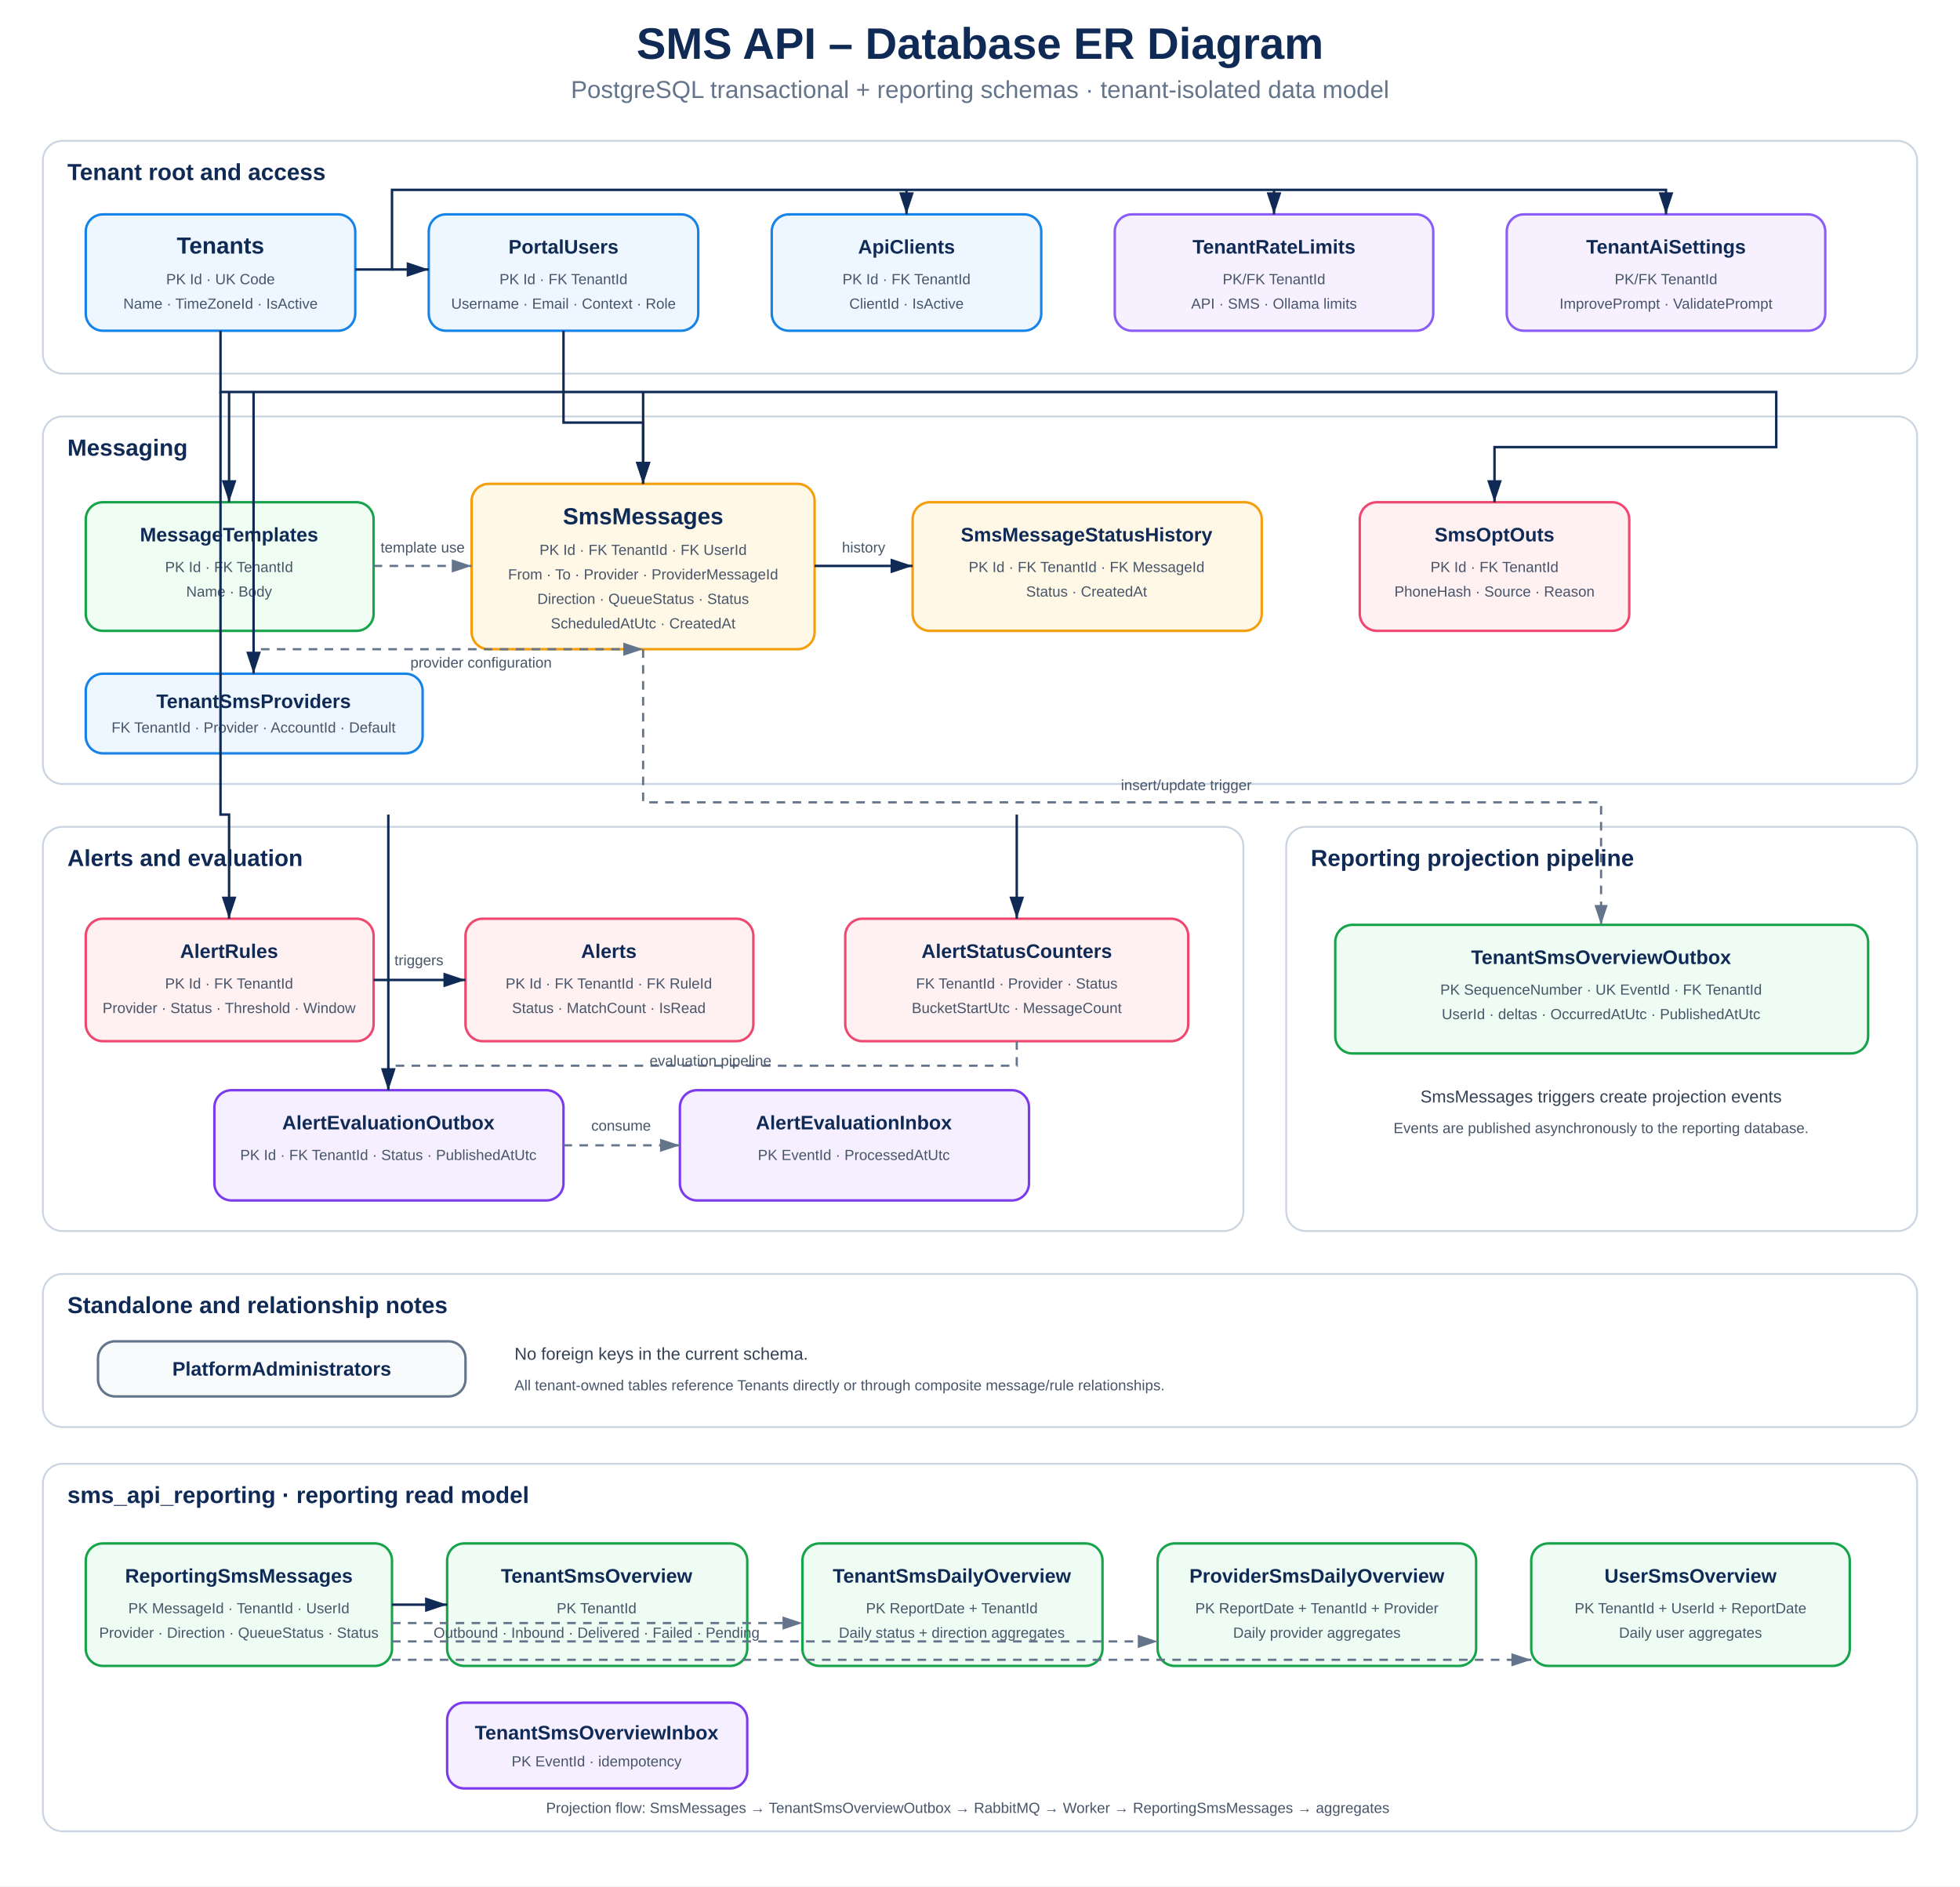
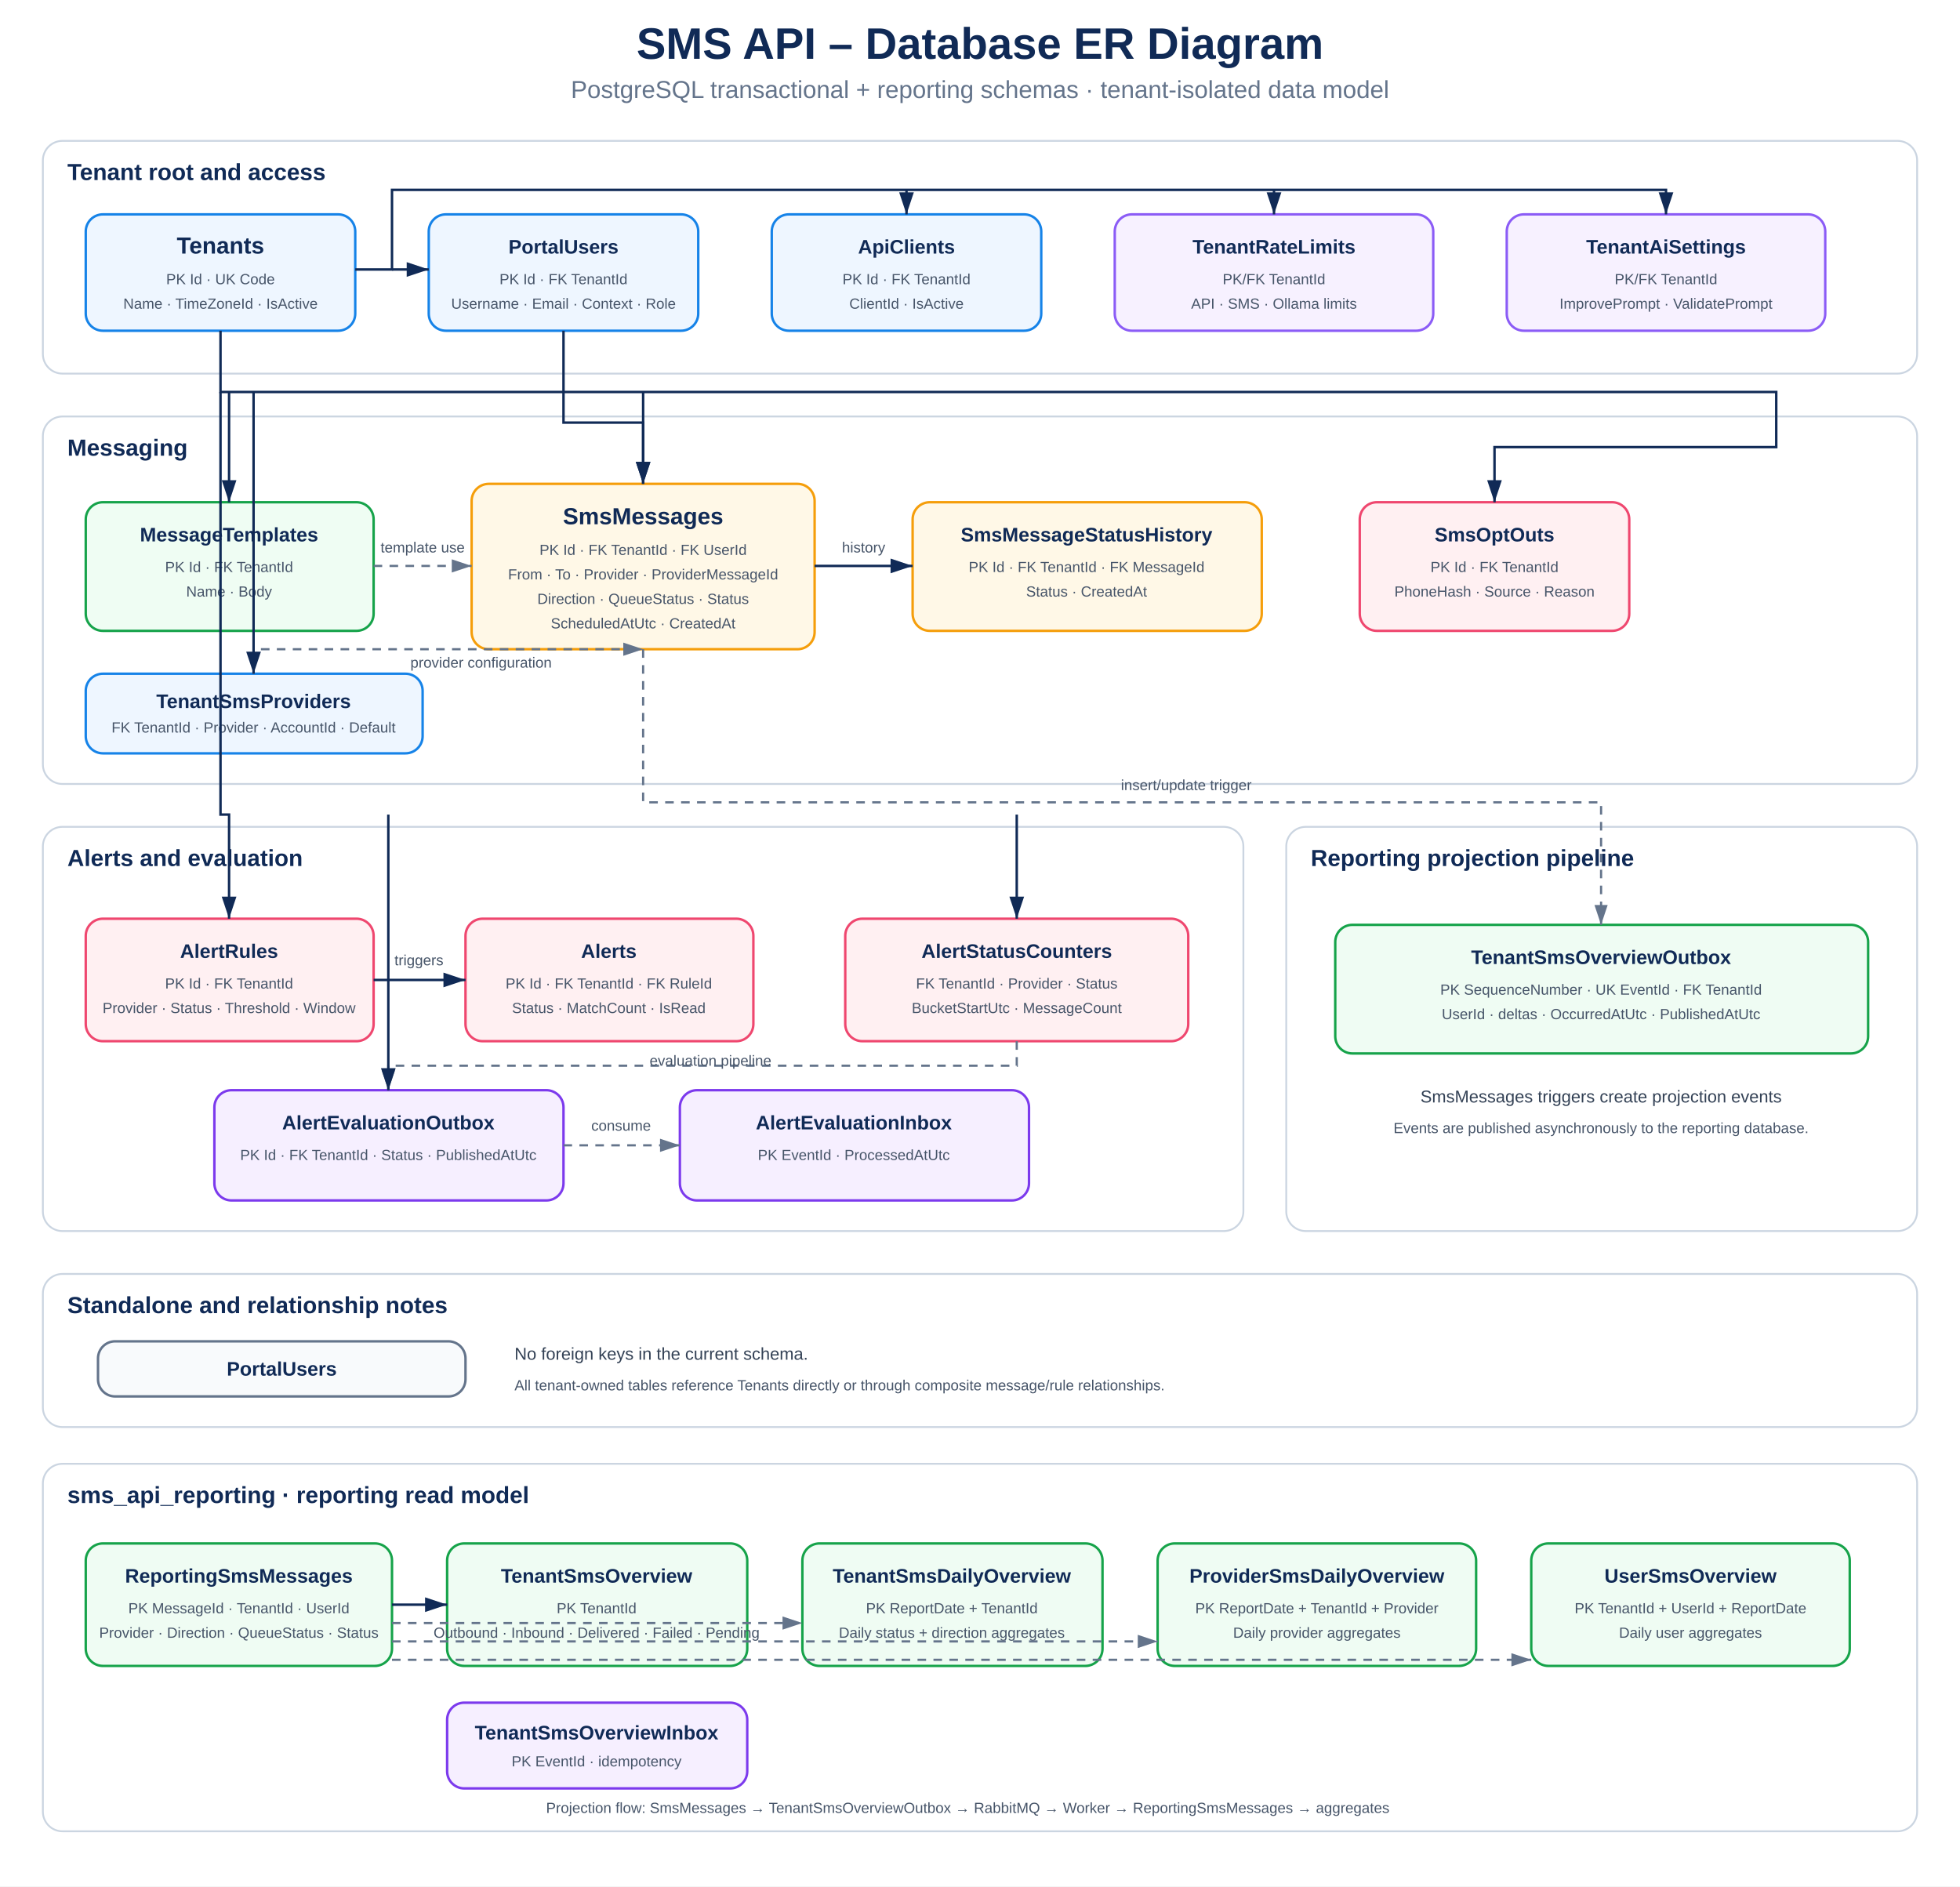
<svg xmlns="http://www.w3.org/2000/svg" width="1600" height="1540" viewBox="0 0 1600 1540">
  <defs>
    <style>
.title{font:700 36px Arial,sans-serif;fill:#102a56}.sub{font:20px Arial,sans-serif;fill:#64748b}.h{font:700 19px Arial,sans-serif;fill:#102a56}.t{font:700 16px Arial,sans-serif;fill:#102a56}.s{font:14px Arial,sans-serif;fill:#334155}.mini{font:12px Arial,sans-serif;fill:#475569}.box{rx:14;ry:14;stroke-width:2}.group{rx:16;ry:16;fill:#fff;stroke:#cbd5e1;stroke-width:1.5}.line{stroke:#102a56;stroke-width:2;fill:none;marker-end:url(#a)}.dash{stroke:#64748b;stroke-width:1.8;fill:none;stroke-dasharray:7 6;marker-end:url(#g)}
</style>
    <marker id="a" markerWidth="10" markerHeight="10" refX="9" refY="3" orient="auto">
      <path d="M0 0L0 6L9 3z" fill="#102a56" />
    </marker>
    <marker id="g" markerWidth="10" markerHeight="10" refX="9" refY="3" orient="auto">
      <path d="M0 0L0 6L9 3z" fill="#64748b" />
    </marker>
  </defs>
  <rect width="1600" height="1540" fill="#fff" />
  <text x="800" y="48" text-anchor="middle" class="title">SMS API – Database ER Diagram</text>
  <text x="800" y="80" text-anchor="middle" class="sub">PostgreSQL transactional + reporting schemas · tenant-isolated data model</text>
  <rect x="35" y="115" width="1530" height="190" class="group" />
  <text x="55" y="147" class="h">Tenant root and access</text>
  <rect x="70" y="175" width="220" height="95" fill="#eef6ff" stroke="#1683e8" class="box" />
  <text x="180" y="207" text-anchor="middle" class="h">Tenants</text>
  <text x="180" y="232" text-anchor="middle" class="mini">PK Id · UK Code</text>
  <text x="180" y="252" text-anchor="middle" class="mini">Name · TimeZoneId · IsActive</text>
  <rect x="350" y="175" width="220" height="95" fill="#eef6ff" stroke="#1683e8" class="box" />
  <text x="460" y="207" text-anchor="middle" class="t">PortalUsers</text>
  <text x="460" y="232" text-anchor="middle" class="mini">PK Id · FK TenantId</text>
  <text x="460" y="252" text-anchor="middle" class="mini">Username · Email · Context · Role</text>
  <rect x="630" y="175" width="220" height="95" fill="#eef6ff" stroke="#1683e8" class="box" />
  <text x="740" y="207" text-anchor="middle" class="t">ApiClients</text>
  <text x="740" y="232" text-anchor="middle" class="mini">PK Id · FK TenantId</text>
  <text x="740" y="252" text-anchor="middle" class="mini">ClientId · IsActive</text>
  <rect x="910" y="175" width="260" height="95" fill="#f7f1ff" stroke="#8b5cf6" class="box" />
  <text x="1040" y="207" text-anchor="middle" class="t">TenantRateLimits</text>
  <text x="1040" y="232" text-anchor="middle" class="mini">PK/FK TenantId</text>
  <text x="1040" y="252" text-anchor="middle" class="mini">API · SMS · Ollama limits</text>
  <rect x="1230" y="175" width="260" height="95" fill="#f7f1ff" stroke="#8b5cf6" class="box" />
  <text x="1360" y="207" text-anchor="middle" class="t">TenantAiSettings</text>
  <text x="1360" y="232" text-anchor="middle" class="mini">PK/FK TenantId</text>
  <text x="1360" y="252" text-anchor="middle" class="mini">ImprovePrompt · ValidatePrompt</text>
  <path d="M290 220H320V155H1360V175" class="line" />
  <path d="M320 220H350" class="line" />
  <path d="M740 155V175" class="line" />
  <path d="M1040 155V175" class="line" />
  <rect x="35" y="340" width="1530" height="300" class="group" />
  <text x="55" y="372" class="h">Messaging</text>
  <rect x="70" y="410" width="235" height="105" fill="#effdf3" stroke="#16a34a" class="box" />
  <text x="187" y="442" text-anchor="middle" class="t">MessageTemplates</text>
  <text x="187" y="467" text-anchor="middle" class="mini">PK Id · FK TenantId</text>
  <text x="187" y="487" text-anchor="middle" class="mini">Name · Body</text>
  <rect x="385" y="395" width="280" height="135" fill="#fff8e7" stroke="#f59e0b" class="box" />
  <text x="525" y="428" text-anchor="middle" class="h">SmsMessages</text>
  <text x="525" y="453" text-anchor="middle" class="mini">PK Id · FK TenantId · FK UserId</text>
  <text x="525" y="473" text-anchor="middle" class="mini">From · To · Provider · ProviderMessageId</text>
  <text x="525" y="493" text-anchor="middle" class="mini">Direction · QueueStatus · Status</text>
  <text x="525" y="513" text-anchor="middle" class="mini">ScheduledAtUtc · CreatedAt</text>
  <rect x="745" y="410" width="285" height="105" fill="#fff8e7" stroke="#f59e0b" class="box" />
  <text x="887" y="442" text-anchor="middle" class="t">SmsMessageStatusHistory</text>
  <text x="887" y="467" text-anchor="middle" class="mini">PK Id · FK TenantId · FK MessageId</text>
  <text x="887" y="487" text-anchor="middle" class="mini">Status · CreatedAt</text>
  <rect x="1110" y="410" width="220" height="105" fill="#fff0f2" stroke="#ef476f" class="box" />
  <text x="1220" y="442" text-anchor="middle" class="t">SmsOptOuts</text>
  <text x="1220" y="467" text-anchor="middle" class="mini">PK Id · FK TenantId</text>
  <text x="1220" y="487" text-anchor="middle" class="mini">PhoneHash · Source · Reason</text>
  <rect x="70" y="550" width="275" height="65" fill="#eef6ff" stroke="#1683e8" class="box" />
  <text x="207" y="578" text-anchor="middle" class="t">TenantSmsProviders</text>
  <text x="207" y="598" text-anchor="middle" class="mini">FK TenantId · Provider · AccountId · Default</text>
  <path d="M305 462H385" class="dash" />
  <text x="345" y="451" text-anchor="middle" class="mini">template use</text>
  <path d="M665 462H745" class="line" />
  <text x="705" y="451" text-anchor="middle" class="mini">history</text>
  <path d="M207 550V530H525" class="dash" />
  <text x="335" y="545" class="mini">provider configuration</text>
  <rect x="35" y="675" width="980" height="330" class="group" />
  <text x="55" y="707" class="h">Alerts and evaluation</text>
  <rect x="70" y="750" width="235" height="100" fill="#fff0f2" stroke="#ef476f" class="box" />
  <text x="187" y="782" text-anchor="middle" class="t">AlertRules</text>
  <text x="187" y="807" text-anchor="middle" class="mini">PK Id · FK TenantId</text>
  <text x="187" y="827" text-anchor="middle" class="mini">Provider · Status · Threshold · Window</text>
  <rect x="380" y="750" width="235" height="100" fill="#fff0f2" stroke="#ef476f" class="box" />
  <text x="497" y="782" text-anchor="middle" class="t">Alerts</text>
  <text x="497" y="807" text-anchor="middle" class="mini">PK Id · FK TenantId · FK RuleId</text>
  <text x="497" y="827" text-anchor="middle" class="mini">Status · MatchCount · IsRead</text>
  <rect x="690" y="750" width="280" height="100" fill="#fff0f2" stroke="#ef476f" class="box" />
  <text x="830" y="782" text-anchor="middle" class="t">AlertStatusCounters</text>
  <text x="830" y="807" text-anchor="middle" class="mini">FK TenantId · Provider · Status</text>
  <text x="830" y="827" text-anchor="middle" class="mini">BucketStartUtc · MessageCount</text>
  <rect x="175" y="890" width="285" height="90" fill="#f6efff" stroke="#7c3aed" class="box" />
  <text x="317" y="922" text-anchor="middle" class="t">AlertEvaluationOutbox</text>
  <text x="317" y="947" text-anchor="middle" class="mini">PK Id · FK TenantId · Status · PublishedAtUtc</text>
  <rect x="555" y="890" width="285" height="90" fill="#f6efff" stroke="#7c3aed" class="box" />
  <text x="697" y="922" text-anchor="middle" class="t">AlertEvaluationInbox</text>
  <text x="697" y="947" text-anchor="middle" class="mini">PK EventId · ProcessedAtUtc</text>
  <path d="M305 800H380" class="line" />
  <text x="342" y="788" text-anchor="middle" class="mini">triggers</text>
  <path d="M830 850V870H317V890" class="dash" />
  <text x="580" y="870" text-anchor="middle" class="mini">evaluation pipeline</text>
  <path d="M460 935H555" class="dash" />
  <text x="507" y="923" text-anchor="middle" class="mini">consume</text>
  <rect x="1050" y="675" width="515" height="330" class="group" />
  <text x="1070" y="707" class="h">Reporting projection pipeline</text>
  <rect x="1090" y="755" width="435" height="105" fill="#effcf3" stroke="#16a34a" class="box" />
  <text x="1307" y="787" text-anchor="middle" class="t">TenantSmsOverviewOutbox</text>
  <text x="1307" y="812" text-anchor="middle" class="mini">PK SequenceNumber · UK EventId · FK TenantId</text>
  <text x="1307" y="832" text-anchor="middle" class="mini">UserId · deltas · OccurredAtUtc · PublishedAtUtc</text>
  <text x="1307" y="900" text-anchor="middle" class="s">SmsMessages triggers create projection events</text>
  <text x="1307" y="925" text-anchor="middle" class="mini">Events are published asynchronously to the reporting database.</text>
  <rect x="35" y="1040" width="1530" height="125" class="group" />
  <text x="55" y="1072" class="h">Standalone and relationship notes</text>
  <rect x="80" y="1095" width="300" height="45" fill="#f8fafc" stroke="#64748b" class="box" />
-   <text x="230" y="1123" text-anchor="middle" class="t">PlatformAdministrators</text>
+   <text x="230" y="1123" text-anchor="middle" class="t">PortalUsers</text>
  <text x="420" y="1110" class="s">No foreign keys in the current schema.</text>
  <text x="420" y="1135" class="mini">All tenant-owned tables reference Tenants directly or through composite message/rule relationships.</text>
  <path d="M180 270V320H1450V365H1220V410" class="line" />
  <path d="M187 320V410" class="line" />
  <path d="M525 320V395" class="line" />
  <path d="M207 320V550" class="line" />
  <path d="M460 270V345H525V395" class="line" />
  <path d="M180 320V665H187V750" class="line" />
  <path d="M830 665V750" class="line" />
  <path d="M317 665V890" class="line" />
  <path d="M525 530V655H1307V755" class="dash" />
  <text x="915" y="645" class="mini">insert/update trigger</text>
  <rect x="35" y="1195" width="1530" height="300" class="group" />
  <text x="55" y="1227" class="h">sms_api_reporting · reporting read model</text>
  <rect x="70" y="1260" width="250" height="100" fill="#effcf3" stroke="#16a34a" class="box" />
  <text x="195" y="1292" text-anchor="middle" class="t">ReportingSmsMessages</text>
  <text x="195" y="1317" text-anchor="middle" class="mini">PK MessageId · TenantId · UserId</text>
  <text x="195" y="1337" text-anchor="middle" class="mini">Provider · Direction · QueueStatus · Status</text>
  <rect x="365" y="1260" width="245" height="100" fill="#effcf3" stroke="#16a34a" class="box" />
  <text x="487" y="1292" text-anchor="middle" class="t">TenantSmsOverview</text>
  <text x="487" y="1317" text-anchor="middle" class="mini">PK TenantId</text>
  <text x="487" y="1337" text-anchor="middle" class="mini">Outbound · Inbound · Delivered · Failed · Pending</text>
  <rect x="655" y="1260" width="245" height="100" fill="#effcf3" stroke="#16a34a" class="box" />
  <text x="777" y="1292" text-anchor="middle" class="t">TenantSmsDailyOverview</text>
  <text x="777" y="1317" text-anchor="middle" class="mini">PK ReportDate + TenantId</text>
  <text x="777" y="1337" text-anchor="middle" class="mini">Daily status + direction aggregates</text>
  <rect x="945" y="1260" width="260" height="100" fill="#effcf3" stroke="#16a34a" class="box" />
  <text x="1075" y="1292" text-anchor="middle" class="t">ProviderSmsDailyOverview</text>
  <text x="1075" y="1317" text-anchor="middle" class="mini">PK ReportDate + TenantId + Provider</text>
  <text x="1075" y="1337" text-anchor="middle" class="mini">Daily provider aggregates</text>
  <rect x="1250" y="1260" width="260" height="100" fill="#effcf3" stroke="#16a34a" class="box" />
  <text x="1380" y="1292" text-anchor="middle" class="t">UserSmsOverview</text>
  <text x="1380" y="1317" text-anchor="middle" class="mini">PK TenantId + UserId + ReportDate</text>
  <text x="1380" y="1337" text-anchor="middle" class="mini">Daily user aggregates</text>
  <rect x="365" y="1390" width="245" height="70" fill="#f6efff" stroke="#7c3aed" class="box" />
  <text x="487" y="1420" text-anchor="middle" class="t">TenantSmsOverviewInbox</text>
  <text x="487" y="1442" text-anchor="middle" class="mini">PK EventId · idempotency</text>
  <path d="M320 1310H365" class="line" />
  <path d="M320 1325H655" class="dash" />
  <path d="M320 1340H945" class="dash" />
  <path d="M320 1355H1250" class="dash" />
  <text x="790" y="1480" text-anchor="middle" class="mini">Projection flow: SmsMessages → TenantSmsOverviewOutbox → RabbitMQ → Worker → ReportingSmsMessages → aggregates</text>
</svg>
